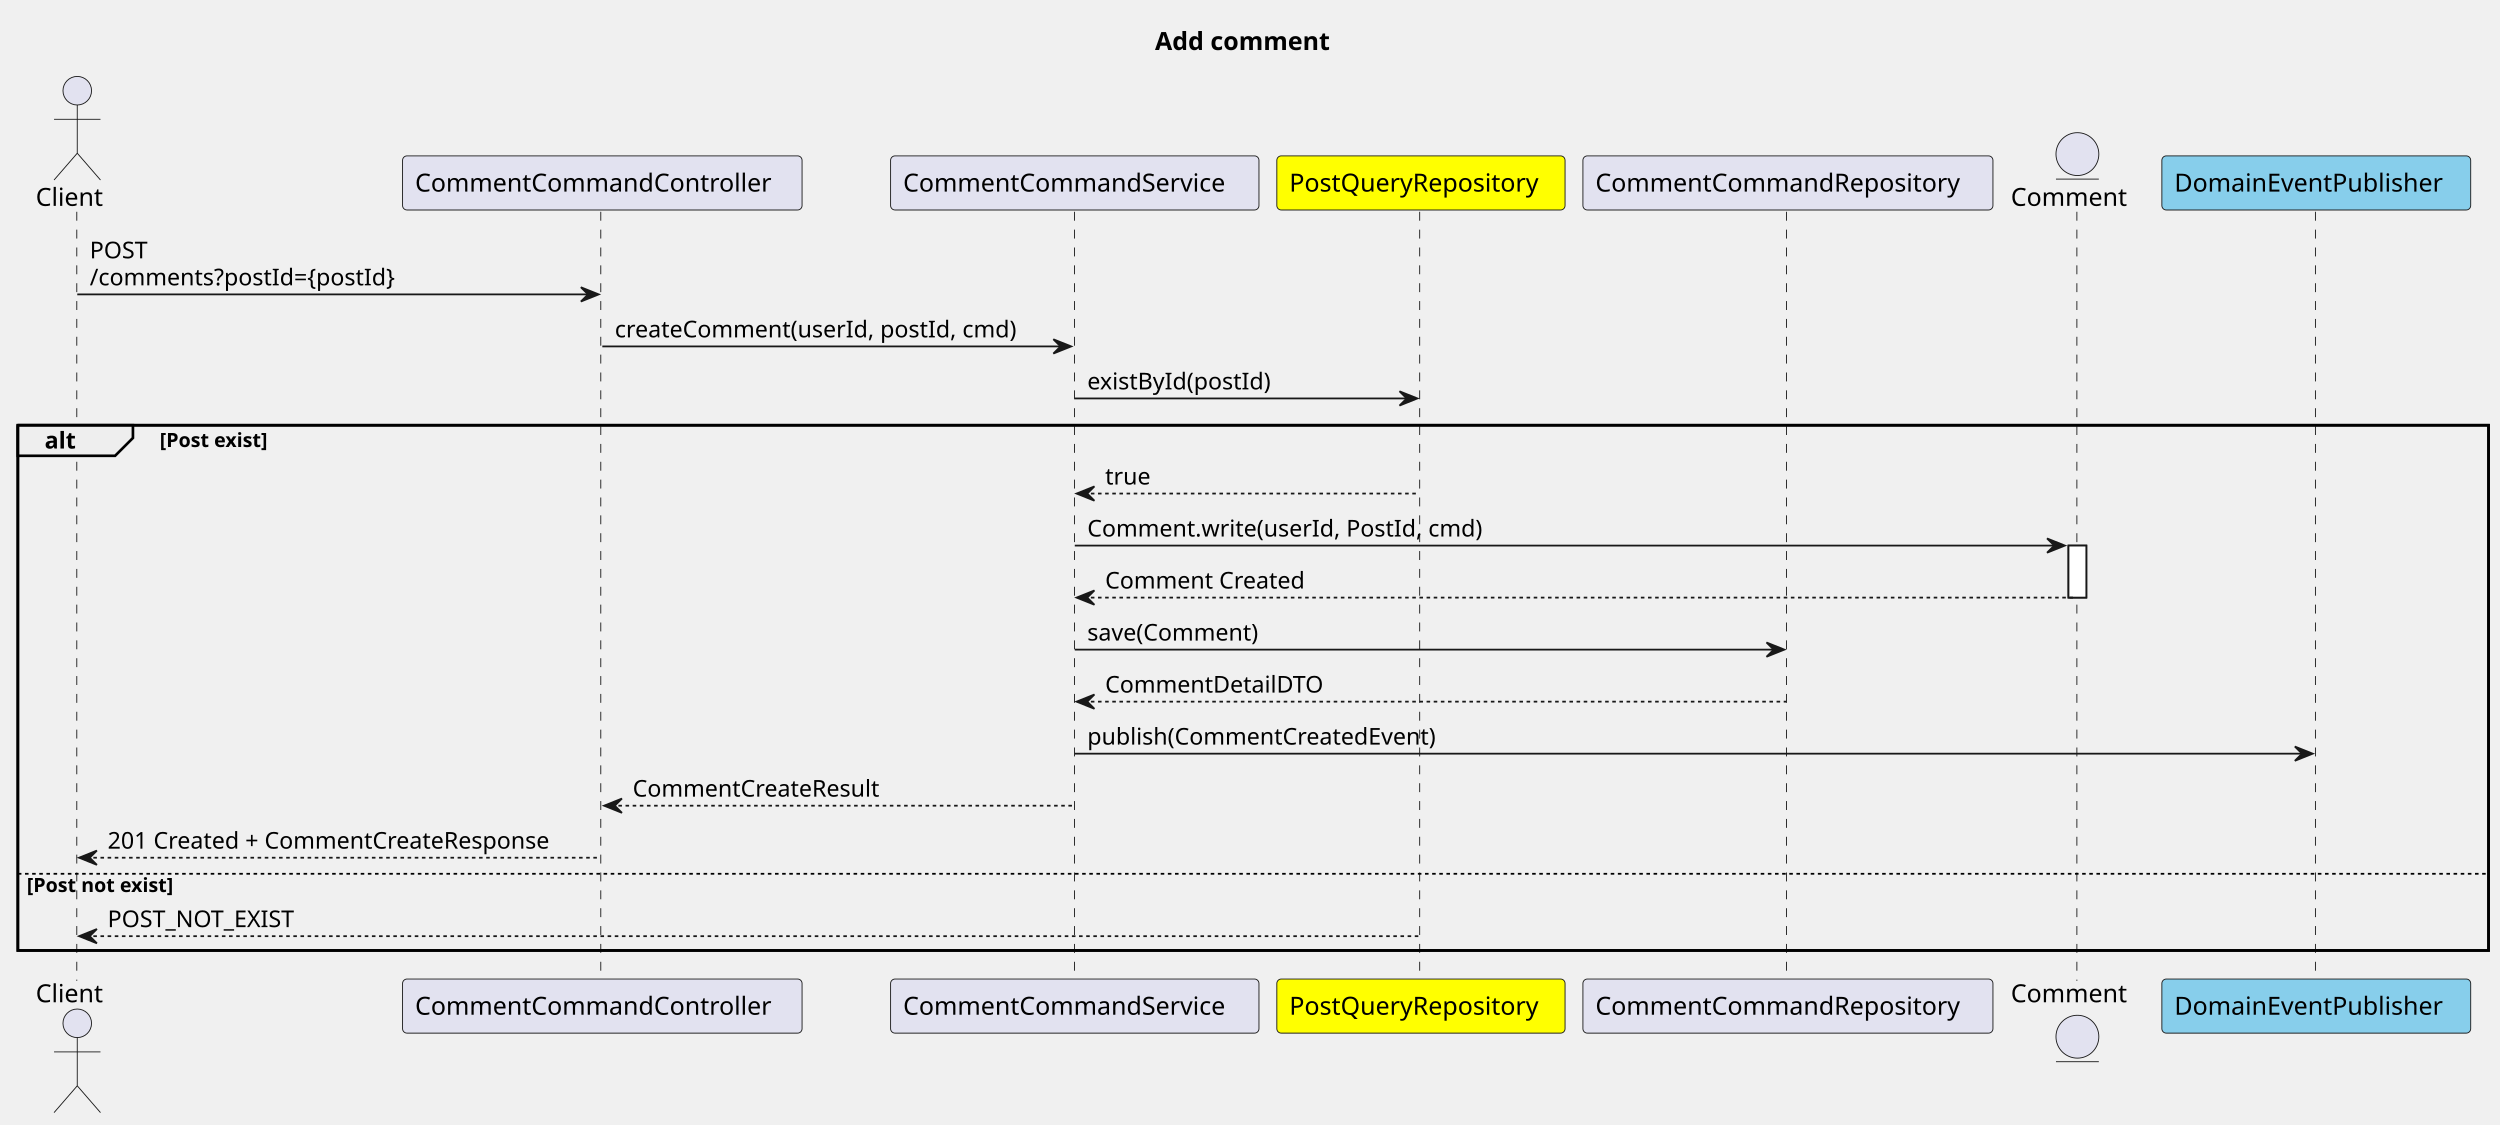
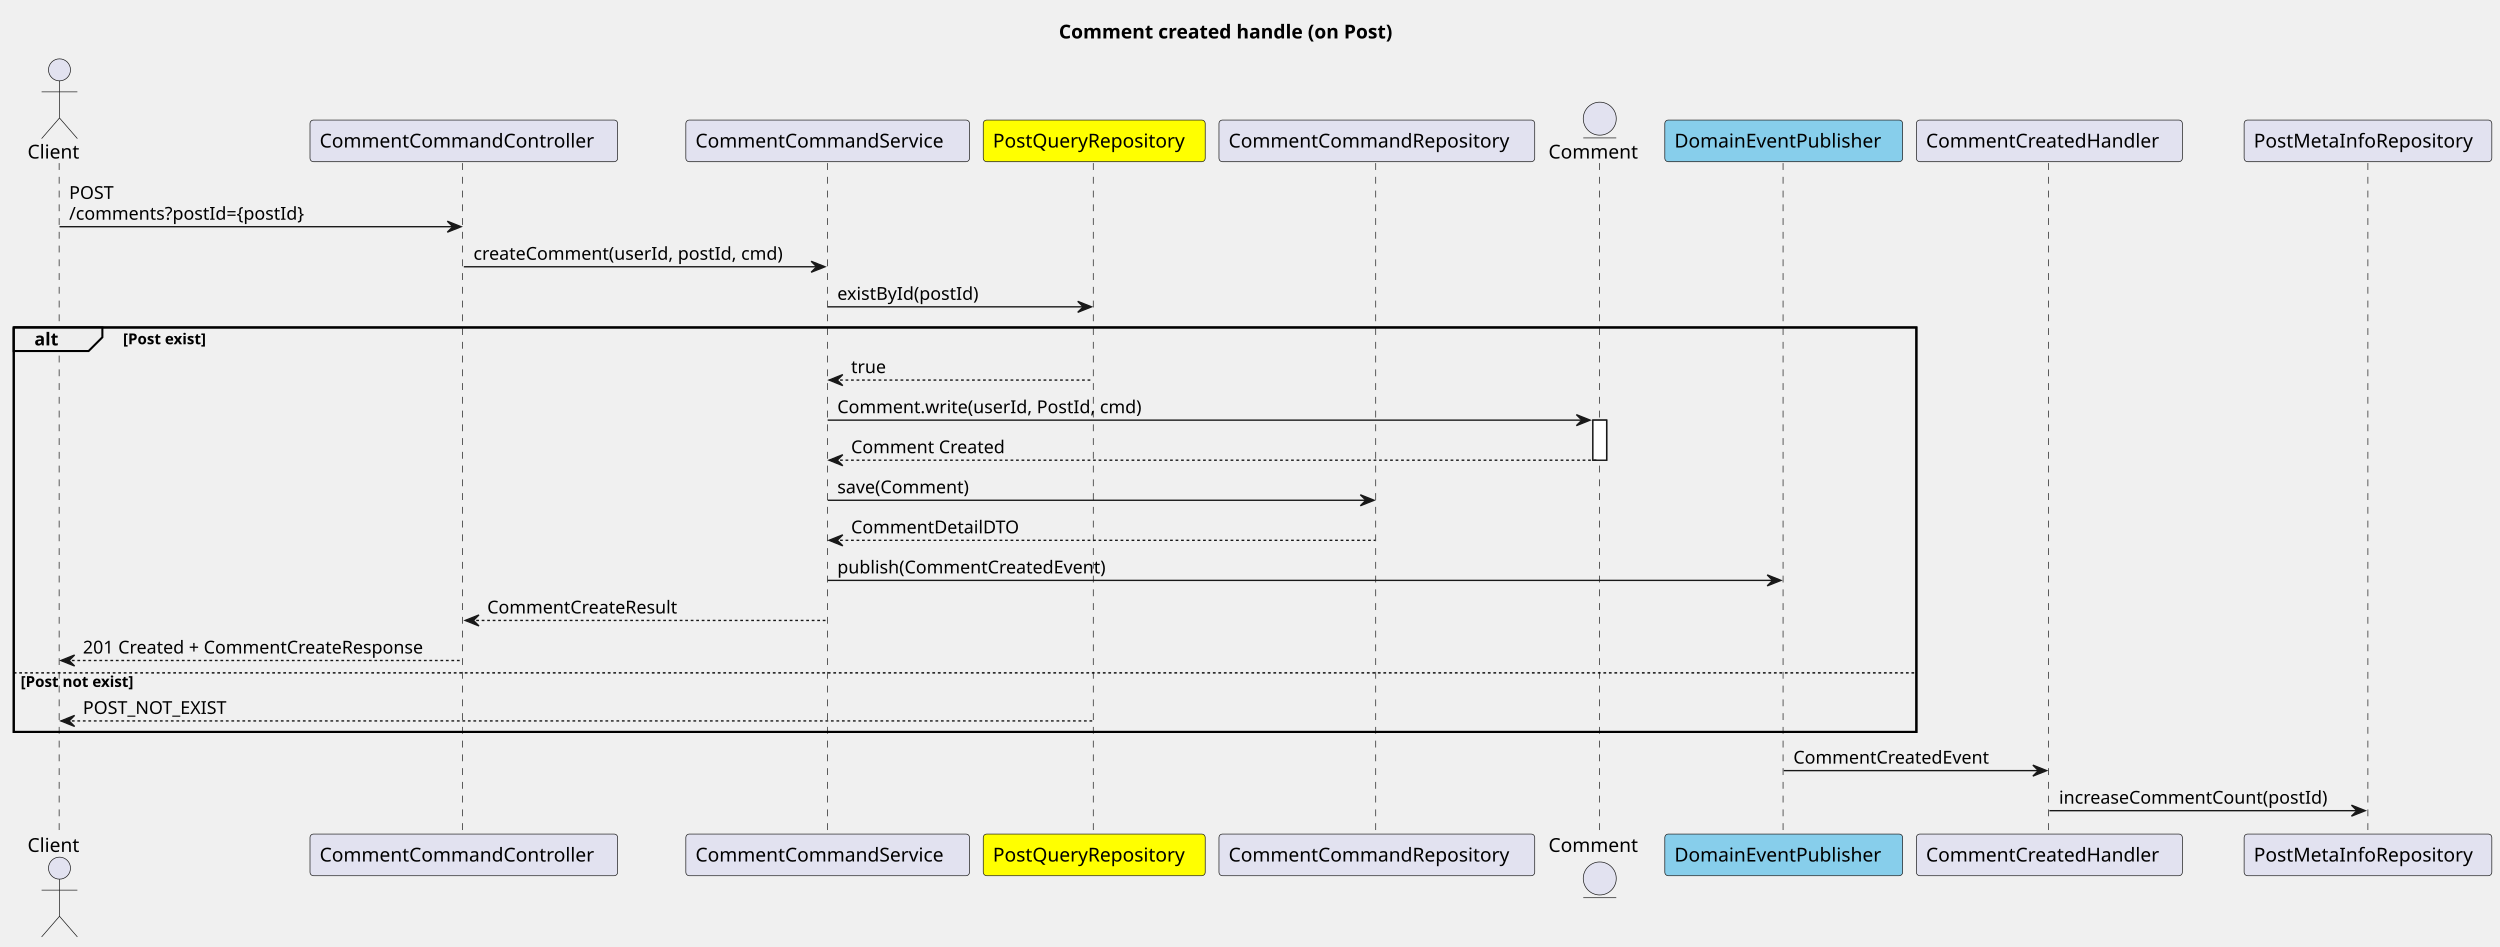
- <svg xmlns="http://www.w3.org/2000/svg" contentStyleType="text/css" data-diagram-type="SEQUENCE" height="630px" preserveAspectRatio="none" style="width:1400px;height:630px;background:#FFFFFF;" version="1.1" viewBox="0 0 1400 630" width="1400px" zoomAndPan="magnify">
+ <svg xmlns="http://www.w3.org/2000/svg" contentStyleType="text/css" data-diagram-type="SEQUENCE" height="688px" preserveAspectRatio="none" style="width:1818px;height:688px;background:#FFFFFF;" version="1.1" viewBox="0 0 1818 688" width="1818px" zoomAndPan="magnify">
  <defs />
  <g>
-     <text fill="#000000" font-family="sans-serif" font-size="14" font-weight="bold" lengthAdjust="spacing" textLength="108.999" x="646.796" y="27.995">Add comment</text>
+     <text fill="#000000" font-family="sans-serif" font-size="14" font-weight="bold" lengthAdjust="spacing" textLength="276.056" x="769.997" y="27.995">Comment created handle (on Post)</text>
    <g>
      <rect fill="#FFFFFF" height="29.133" style="stroke:#181818;stroke-width:1;" width="10" x="1158.346" y="305.523" />
    </g>
    <rect fill="none" height="294.133" style="stroke:#000000;stroke-width:1.5;" width="1383.591" x="10" y="238.125" />
    <g>
-       <rect fill="#000000" fill-opacity="0" height="430.664" width="8" x="39.265" y="118.594" />
-       <line style="stroke:#181818;stroke-width:0.5;stroke-dasharray:5.0,5.0;" x1="43" x2="43" y1="118.594" y2="549.258" />
-     </g>
-     <g>
-       <rect fill="#000000" fill-opacity="0" height="430.664" width="8" x="333.294" y="118.594" />
-       <line style="stroke:#181818;stroke-width:0.5;stroke-dasharray:5.0,5.0;" x1="336.435" x2="336.435" y1="118.594" y2="549.258" />
-     </g>
-     <g>
-       <rect fill="#000000" fill-opacity="0" height="430.664" width="8" x="597.877" y="118.594" />
-       <line style="stroke:#181818;stroke-width:0.5;stroke-dasharray:5.0,5.0;" x1="601.733" x2="601.733" y1="118.594" y2="549.258" />
-     </g>
-     <g>
-       <rect fill="#000000" fill-opacity="0" height="430.664" width="8" x="791.726" y="118.594" />
-       <line style="stroke:#181818;stroke-width:0.5;stroke-dasharray:5.0,5.0;" x1="795.021" x2="795.021" y1="118.594" y2="549.258" />
-     </g>
-     <g>
-       <rect fill="#000000" fill-opacity="0" height="430.664" width="8" x="997.241" y="118.594" />
-       <line style="stroke:#181818;stroke-width:0.5;stroke-dasharray:5.0,5.0;" x1="1000.431" x2="1000.431" y1="118.594" y2="549.258" />
-     </g>
-     <g>
-       <rect fill="#000000" fill-opacity="0" height="430.664" width="8" x="1159.346" y="118.594" />
-       <line style="stroke:#181818;stroke-width:0.5;stroke-dasharray:5.0,5.0;" x1="1163.05" x2="1163.05" y1="118.594" y2="549.258" />
-     </g>
-     <g>
-       <rect fill="#000000" fill-opacity="0" height="430.664" width="8" x="1293.117" y="118.594" />
-       <line style="stroke:#181818;stroke-width:0.5;stroke-dasharray:5.0,5.0;" x1="1296.642" x2="1296.642" y1="118.594" y2="549.258" />
+       <rect fill="#000000" fill-opacity="0" height="488.93" width="8" x="39.265" y="118.594" />
+       <line style="stroke:#181818;stroke-width:0.5;stroke-dasharray:5.0,5.0;" x1="43" x2="43" y1="118.594" y2="607.523" />
+     </g>
+     <g>
+       <rect fill="#000000" fill-opacity="0" height="488.93" width="8" x="333.294" y="118.594" />
+       <line style="stroke:#181818;stroke-width:0.5;stroke-dasharray:5.0,5.0;" x1="336.435" x2="336.435" y1="118.594" y2="607.523" />
+     </g>
+     <g>
+       <rect fill="#000000" fill-opacity="0" height="488.93" width="8" x="597.877" y="118.594" />
+       <line style="stroke:#181818;stroke-width:0.5;stroke-dasharray:5.0,5.0;" x1="601.733" x2="601.733" y1="118.594" y2="607.523" />
+     </g>
+     <g>
+       <rect fill="#000000" fill-opacity="0" height="488.93" width="8" x="791.726" y="118.594" />
+       <line style="stroke:#181818;stroke-width:0.5;stroke-dasharray:5.0,5.0;" x1="795.021" x2="795.021" y1="118.594" y2="607.523" />
+     </g>
+     <g>
+       <rect fill="#000000" fill-opacity="0" height="488.93" width="8" x="997.241" y="118.594" />
+       <line style="stroke:#181818;stroke-width:0.5;stroke-dasharray:5.0,5.0;" x1="1000.431" x2="1000.431" y1="118.594" y2="607.523" />
+     </g>
+     <g>
+       <rect fill="#000000" fill-opacity="0" height="488.93" width="8" x="1159.346" y="118.594" />
+       <line style="stroke:#181818;stroke-width:0.5;stroke-dasharray:5.0,5.0;" x1="1163.05" x2="1163.05" y1="118.594" y2="607.523" />
+     </g>
+     <g>
+       <rect fill="#000000" fill-opacity="0" height="488.93" width="8" x="1293.117" y="118.594" />
+       <line style="stroke:#181818;stroke-width:0.5;stroke-dasharray:5.0,5.0;" x1="1296.642" x2="1296.642" y1="118.594" y2="607.523" />
+     </g>
+     <g>
+       <rect fill="#000000" fill-opacity="0" height="488.93" width="8" x="1486.306" y="118.594" />
+       <line style="stroke:#181818;stroke-width:0.5;stroke-dasharray:5.0,5.0;" x1="1489.591" x2="1489.591" y1="118.594" y2="607.523" />
+     </g>
+     <g>
+       <rect fill="#000000" fill-opacity="0" height="488.93" width="8" x="1717.989" y="118.594" />
+       <line style="stroke:#181818;stroke-width:0.5;stroke-dasharray:5.0,5.0;" x1="1721.929" x2="1721.929" y1="118.594" y2="607.523" />
    </g>
    <g class="participant participant-head" data-participant="Client">
      <text fill="#000000" font-family="sans-serif" font-size="14" lengthAdjust="spacing" textLength="40.53" x="20" y="115.292">Client</text>
      <ellipse cx="43.265" cy="50.797" fill="#E2E2F0" rx="8" ry="8" style="stroke:#181818;stroke-width:0.5;" />
      <path d="M43.265,58.797 L43.265,85.797 M30.265,66.797 L56.265,66.797 M43.265,85.797 L30.265,100.797 M43.265,85.797 L56.265,100.797" fill="none" style="stroke:#181818;stroke-width:0.5;" />
    </g>
    <g class="participant participant-tail" data-participant="Client">
-       <text fill="#000000" font-family="sans-serif" font-size="14" lengthAdjust="spacing" textLength="40.53" x="20" y="561.253">Client</text>
-       <ellipse cx="43.265" cy="573.055" fill="#E2E2F0" rx="8" ry="8" style="stroke:#181818;stroke-width:0.5;" />
-       <path d="M43.265,581.055 L43.265,608.055 M30.265,589.055 L56.265,589.055 M43.265,608.055 L30.265,623.055 M43.265,608.055 L56.265,623.055" fill="none" style="stroke:#181818;stroke-width:0.5;" />
+       <text fill="#000000" font-family="sans-serif" font-size="14" lengthAdjust="spacing" textLength="40.53" x="20" y="619.519">Client</text>
+       <ellipse cx="43.265" cy="631.32" fill="#E2E2F0" rx="8" ry="8" style="stroke:#181818;stroke-width:0.5;" />
+       <path d="M43.265,639.32 L43.265,666.32 M30.265,647.32 L56.265,647.32 M43.265,666.32 L30.265,681.32 M43.265,666.32 L56.265,681.32" fill="none" style="stroke:#181818;stroke-width:0.5;" />
    </g>
    <g class="participant participant-head" data-participant="CommentCommandController">
      <rect fill="#E2E2F0" height="30.297" rx="2.5" ry="2.5" style="stroke:#181818;stroke-width:0.5;" width="223.72" x="225.435" y="87.297" />
      <text fill="#000000" font-family="sans-serif" font-size="14" lengthAdjust="spacing" textLength="209.72" x="232.435" y="107.292">CommentCommandController</text>
    </g>
    <g class="participant participant-tail" data-participant="CommentCommandController">
-       <rect fill="#E2E2F0" height="30.297" rx="2.5" ry="2.5" style="stroke:#181818;stroke-width:0.5;" width="223.72" x="225.435" y="548.258" />
-       <text fill="#000000" font-family="sans-serif" font-size="14" lengthAdjust="spacing" textLength="209.72" x="232.435" y="568.253">CommentCommandController</text>
+       <rect fill="#E2E2F0" height="30.297" rx="2.5" ry="2.5" style="stroke:#181818;stroke-width:0.5;" width="223.72" x="225.435" y="606.523" />
+       <text fill="#000000" font-family="sans-serif" font-size="14" lengthAdjust="spacing" textLength="209.72" x="232.435" y="626.519">CommentCommandController</text>
    </g>
    <g class="participant participant-head" data-participant="CommentCommandService">
      <rect fill="#E2E2F0" height="30.297" rx="2.5" ry="2.5" style="stroke:#181818;stroke-width:0.5;" width="206.288" x="498.733" y="87.297" />
      <text fill="#000000" font-family="sans-serif" font-size="14" lengthAdjust="spacing" textLength="192.288" x="505.733" y="107.292">CommentCommandService</text>
    </g>
    <g class="participant participant-tail" data-participant="CommentCommandService">
-       <rect fill="#E2E2F0" height="30.297" rx="2.5" ry="2.5" style="stroke:#181818;stroke-width:0.5;" width="206.288" x="498.733" y="548.258" />
-       <text fill="#000000" font-family="sans-serif" font-size="14" lengthAdjust="spacing" textLength="192.288" x="505.733" y="568.253">CommentCommandService</text>
+       <rect fill="#E2E2F0" height="30.297" rx="2.5" ry="2.5" style="stroke:#181818;stroke-width:0.5;" width="206.288" x="498.733" y="606.523" />
+       <text fill="#000000" font-family="sans-serif" font-size="14" lengthAdjust="spacing" textLength="192.288" x="505.733" y="626.519">CommentCommandService</text>
    </g>
    <g class="participant participant-head" data-participant="PostQueryRepository">
      <rect fill="#FFFF00" height="30.297" rx="2.5" ry="2.5" style="stroke:#181818;stroke-width:0.5;" width="161.41" x="715.021" y="87.297" />
      <text fill="#000000" font-family="sans-serif" font-size="14" lengthAdjust="spacing" textLength="147.41" x="722.021" y="107.292">PostQueryRepository</text>
    </g>
    <g class="participant participant-tail" data-participant="PostQueryRepository">
-       <rect fill="#FFFF00" height="30.297" rx="2.5" ry="2.5" style="stroke:#181818;stroke-width:0.5;" width="161.41" x="715.021" y="548.258" />
-       <text fill="#000000" font-family="sans-serif" font-size="14" lengthAdjust="spacing" textLength="147.41" x="722.021" y="568.253">PostQueryRepository</text>
+       <rect fill="#FFFF00" height="30.297" rx="2.5" ry="2.5" style="stroke:#181818;stroke-width:0.5;" width="161.41" x="715.021" y="606.523" />
+       <text fill="#000000" font-family="sans-serif" font-size="14" lengthAdjust="spacing" textLength="147.41" x="722.021" y="626.519">PostQueryRepository</text>
    </g>
    <g class="participant participant-head" data-participant="CommentCommandRepository">
      <rect fill="#E2E2F0" height="30.297" rx="2.5" ry="2.5" style="stroke:#181818;stroke-width:0.5;" width="229.619" x="886.431" y="87.297" />
      <text fill="#000000" font-family="sans-serif" font-size="14" lengthAdjust="spacing" textLength="215.619" x="893.431" y="107.292">CommentCommandRepository</text>
    </g>
    <g class="participant participant-tail" data-participant="CommentCommandRepository">
-       <rect fill="#E2E2F0" height="30.297" rx="2.5" ry="2.5" style="stroke:#181818;stroke-width:0.5;" width="229.619" x="886.431" y="548.258" />
-       <text fill="#000000" font-family="sans-serif" font-size="14" lengthAdjust="spacing" textLength="215.619" x="893.431" y="568.253">CommentCommandRepository</text>
+       <rect fill="#E2E2F0" height="30.297" rx="2.5" ry="2.5" style="stroke:#181818;stroke-width:0.5;" width="229.619" x="886.431" y="606.523" />
+       <text fill="#000000" font-family="sans-serif" font-size="14" lengthAdjust="spacing" textLength="215.619" x="893.431" y="626.519">CommentCommandRepository</text>
    </g>
    <g class="participant participant-head" data-participant="Comment">
      <text fill="#000000" font-family="sans-serif" font-size="14" lengthAdjust="spacing" textLength="68.592" x="1126.05" y="115.292">Comment</text>
      <ellipse cx="1163.346" cy="86.297" fill="#E2E2F0" rx="12" ry="12" style="stroke:#181818;stroke-width:0.5;" />
      <line style="stroke:#181818;stroke-width:0.5;" x1="1151.346" x2="1175.346" y1="100.297" y2="100.297" />
    </g>
    <g class="participant participant-tail" data-participant="Comment">
-       <text fill="#000000" font-family="sans-serif" font-size="14" lengthAdjust="spacing" textLength="68.592" x="1126.05" y="561.253">Comment</text>
-       <ellipse cx="1163.346" cy="580.555" fill="#E2E2F0" rx="12" ry="12" style="stroke:#181818;stroke-width:0.5;" />
-       <line style="stroke:#181818;stroke-width:0.5;" x1="1151.346" x2="1175.346" y1="594.555" y2="594.555" />
+       <text fill="#000000" font-family="sans-serif" font-size="14" lengthAdjust="spacing" textLength="68.592" x="1126.05" y="619.519">Comment</text>
+       <ellipse cx="1163.346" cy="638.82" fill="#E2E2F0" rx="12" ry="12" style="stroke:#181818;stroke-width:0.5;" />
+       <line style="stroke:#181818;stroke-width:0.5;" x1="1151.346" x2="1175.346" y1="652.82" y2="652.82" />
    </g>
    <g class="participant participant-head" data-participant="DomainEventPublisher">
      <rect fill="#87CEEB" height="30.297" rx="2.5" ry="2.5" style="stroke:#181818;stroke-width:0.5;" width="172.949" x="1210.642" y="87.297" />
      <text fill="#000000" font-family="sans-serif" font-size="14" lengthAdjust="spacing" textLength="158.949" x="1217.642" y="107.292">DomainEventPublisher</text>
    </g>
    <g class="participant participant-tail" data-participant="DomainEventPublisher">
-       <rect fill="#87CEEB" height="30.297" rx="2.5" ry="2.5" style="stroke:#181818;stroke-width:0.5;" width="172.949" x="1210.642" y="548.258" />
-       <text fill="#000000" font-family="sans-serif" font-size="14" lengthAdjust="spacing" textLength="158.949" x="1217.642" y="568.253">DomainEventPublisher</text>
+       <rect fill="#87CEEB" height="30.297" rx="2.5" ry="2.5" style="stroke:#181818;stroke-width:0.5;" width="172.949" x="1210.642" y="606.523" />
+       <text fill="#000000" font-family="sans-serif" font-size="14" lengthAdjust="spacing" textLength="158.949" x="1217.642" y="626.519">DomainEventPublisher</text>
+     </g>
+     <g class="participant participant-head" data-participant="CommentCreatedHandler">
+       <rect fill="#E2E2F0" height="30.297" rx="2.5" ry="2.5" style="stroke:#181818;stroke-width:0.5;" width="193.43" x="1393.591" y="87.297" />
+       <text fill="#000000" font-family="sans-serif" font-size="14" lengthAdjust="spacing" textLength="179.43" x="1400.591" y="107.292">CommentCreatedHandler</text>
+     </g>
+     <g class="participant participant-tail" data-participant="CommentCreatedHandler">
+       <rect fill="#E2E2F0" height="30.297" rx="2.5" ry="2.5" style="stroke:#181818;stroke-width:0.5;" width="193.43" x="1393.591" y="606.523" />
+       <text fill="#000000" font-family="sans-serif" font-size="14" lengthAdjust="spacing" textLength="179.43" x="1400.591" y="626.519">CommentCreatedHandler</text>
+     </g>
+     <g class="participant participant-head" data-participant="PostMetaInfoRepository">
+       <rect fill="#E2E2F0" height="30.297" rx="2.5" ry="2.5" style="stroke:#181818;stroke-width:0.5;" width="180.12" x="1631.929" y="87.297" />
+       <text fill="#000000" font-family="sans-serif" font-size="14" lengthAdjust="spacing" textLength="166.12" x="1638.929" y="107.292">PostMetaInfoRepository</text>
+     </g>
+     <g class="participant participant-tail" data-participant="PostMetaInfoRepository">
+       <rect fill="#E2E2F0" height="30.297" rx="2.5" ry="2.5" style="stroke:#181818;stroke-width:0.5;" width="180.12" x="1631.929" y="606.523" />
+       <text fill="#000000" font-family="sans-serif" font-size="14" lengthAdjust="spacing" textLength="166.12" x="1638.929" y="626.519">PostMetaInfoRepository</text>
    </g>
    <g>
      <rect fill="#FFFFFF" height="29.133" style="stroke:#181818;stroke-width:1;" width="10" x="1158.346" y="305.523" />
    </g>
    <g class="message" data-participant-1="Client" data-participant-2="CommentCommandController">
      <polygon fill="#181818" points="325.294,160.859,335.294,164.859,325.294,168.859,329.294,164.859" style="stroke:#181818;stroke-width:1;" />
      <line style="stroke:#181818;stroke-width:1;" x1="43.265" x2="331.294" y1="164.859" y2="164.859" />
      <text fill="#000000" font-family="sans-serif" font-size="13" lengthAdjust="spacing" textLength="34.265" x="50.265" y="144.661">POST</text>
      <text fill="#000000" font-family="sans-serif" font-size="13" lengthAdjust="spacing" textLength="187.573" x="50.265" y="159.793">/comments?postId={postId}</text>
    </g>
    <g class="message" data-participant-1="CommentCommandController" data-participant-2="CommentCommandService">
      <polygon fill="#181818" points="589.877,189.992,599.877,193.992,589.877,197.992,593.877,193.992" style="stroke:#181818;stroke-width:1;" />
      <line style="stroke:#181818;stroke-width:1;" x1="337.294" x2="595.877" y1="193.992" y2="193.992" />
      <text fill="#000000" font-family="sans-serif" font-size="13" lengthAdjust="spacing" textLength="240.583" x="344.294" y="188.926">createComment(userId, postId, cmd)</text>
    </g>
    <g class="message" data-participant-1="CommentCommandService" data-participant-2="PostQueryRepository">
      <polygon fill="#181818" points="783.726,219.125,793.726,223.125,783.726,227.125,787.726,223.125" style="stroke:#181818;stroke-width:1;" />
      <line style="stroke:#181818;stroke-width:1;" x1="601.877" x2="789.726" y1="223.125" y2="223.125" />
      <text fill="#000000" font-family="sans-serif" font-size="13" lengthAdjust="spacing" textLength="110.176" x="608.877" y="218.059">existById(postId)</text>
    </g>
    <path d="M10,238.125 L74.443,238.125 L74.443,245.258 L64.443,255.258 L10,255.258 L10,238.125" fill="#EEEEEE" style="stroke:#000000;stroke-width:1.5;" />
    <rect fill="none" height="294.133" style="stroke:#000000;stroke-width:1.5;" width="1383.591" x="10" y="238.125" />
    <text fill="#000000" font-family="sans-serif" font-size="13" font-weight="bold" lengthAdjust="spacing" textLength="19.443" x="25" y="251.192">alt</text>
    <text fill="#000000" font-family="sans-serif" font-size="11" font-weight="bold" lengthAdjust="spacing" textLength="71.441" x="89.443" y="250.335">[Post exist]</text>
    <g class="message" data-participant-1="PostQueryRepository" data-participant-2="CommentCommandService">
      <polygon fill="#181818" points="612.877,272.391,602.877,276.391,612.877,280.391,608.877,276.391" style="stroke:#181818;stroke-width:1;" />
      <line style="stroke:#181818;stroke-width:1;stroke-dasharray:2.0,2.0;" x1="606.877" x2="794.726" y1="276.391" y2="276.391" />
      <text fill="#000000" font-family="sans-serif" font-size="13" lengthAdjust="spacing" textLength="26.679" x="618.877" y="271.325">true</text>
    </g>
    <g class="message" data-participant-1="CommentCommandService" data-participant-2="Comment">
      <polygon fill="#181818" points="1146.346,301.523,1156.346,305.523,1146.346,309.523,1150.346,305.523" style="stroke:#181818;stroke-width:1;" />
      <line style="stroke:#181818;stroke-width:1;" x1="601.877" x2="1152.346" y1="305.523" y2="305.523" />
      <text fill="#000000" font-family="sans-serif" font-size="13" lengthAdjust="spacing" textLength="235.435" x="608.877" y="300.457">Comment.write(userId, PostId, cmd)</text>
    </g>
    <g class="message" data-participant-1="Comment" data-participant-2="CommentCommandService">
      <polygon fill="#181818" points="612.877,330.656,602.877,334.656,612.877,338.656,608.877,334.656" style="stroke:#181818;stroke-width:1;" />
      <line style="stroke:#181818;stroke-width:1;stroke-dasharray:2.0,2.0;" x1="606.877" x2="1162.346" y1="334.656" y2="334.656" />
      <text fill="#000000" font-family="sans-serif" font-size="13" lengthAdjust="spacing" textLength="119.558" x="618.877" y="329.59">Comment Created</text>
    </g>
    <g class="message" data-participant-1="CommentCommandService" data-participant-2="CommentCommandRepository">
      <polygon fill="#181818" points="989.241,359.789,999.241,363.789,989.241,367.789,993.241,363.789" style="stroke:#181818;stroke-width:1;" />
      <line style="stroke:#181818;stroke-width:1;" x1="601.877" x2="995.241" y1="363.789" y2="363.789" />
      <text fill="#000000" font-family="sans-serif" font-size="13" lengthAdjust="spacing" textLength="104.267" x="608.877" y="358.723">save(Comment)</text>
    </g>
    <g class="message" data-participant-1="CommentCommandRepository" data-participant-2="CommentCommandService">
      <polygon fill="#181818" points="612.877,388.922,602.877,392.922,612.877,396.922,608.877,392.922" style="stroke:#181818;stroke-width:1;" />
      <line style="stroke:#181818;stroke-width:1;stroke-dasharray:2.0,2.0;" x1="606.877" x2="1000.241" y1="392.922" y2="392.922" />
      <text fill="#000000" font-family="sans-serif" font-size="13" lengthAdjust="spacing" textLength="130.171" x="618.877" y="387.856">CommentDetailDTO</text>
    </g>
    <g class="message" data-participant-1="CommentCommandService" data-participant-2="DomainEventPublisher">
      <polygon fill="#181818" points="1285.117,418.055,1295.117,422.055,1285.117,426.055,1289.117,422.055" style="stroke:#181818;stroke-width:1;" />
      <line style="stroke:#181818;stroke-width:1;" x1="601.877" x2="1291.117" y1="422.055" y2="422.055" />
      <text fill="#000000" font-family="sans-serif" font-size="13" lengthAdjust="spacing" textLength="209.79" x="608.877" y="416.989">publish(CommentCreatedEvent)</text>
    </g>
    <g class="message" data-participant-1="CommentCommandService" data-participant-2="CommentCommandController">
      <polygon fill="#181818" points="348.294,447.188,338.294,451.188,348.294,455.188,344.294,451.188" style="stroke:#181818;stroke-width:1;" />
      <line style="stroke:#181818;stroke-width:1;stroke-dasharray:2.0,2.0;" x1="342.294" x2="600.877" y1="451.188" y2="451.188" />
      <text fill="#000000" font-family="sans-serif" font-size="13" lengthAdjust="spacing" textLength="147.926" x="354.294" y="446.122">CommentCreateResult</text>
    </g>
    <g class="message" data-participant-1="CommentCommandController" data-participant-2="Client">
      <polygon fill="#181818" points="54.265,476.32,44.265,480.32,54.265,484.32,50.265,480.32" style="stroke:#181818;stroke-width:1;" />
      <line style="stroke:#181818;stroke-width:1;stroke-dasharray:2.0,2.0;" x1="48.265" x2="336.294" y1="480.32" y2="480.32" />
      <text fill="#000000" font-family="sans-serif" font-size="13" lengthAdjust="spacing" textLength="270.029" x="60.265" y="475.254">201 Created + CommentCreateResponse</text>
    </g>
    <line style="stroke:#000000;stroke-width:1;stroke-dasharray:2.0,2.0;" x1="10" x2="1393.591" y1="489.32" y2="489.32" />
    <text fill="#000000" font-family="sans-serif" font-size="11" font-weight="bold" lengthAdjust="spacing" textLength="95.917" x="15" y="499.531">[Post not exist]</text>
    <g class="message" data-participant-1="PostQueryRepository" data-participant-2="Client">
      <polygon fill="#181818" points="54.265,520.258,44.265,524.258,54.265,528.258,50.265,524.258" style="stroke:#181818;stroke-width:1;" />
      <line style="stroke:#181818;stroke-width:1;stroke-dasharray:2.0,2.0;" x1="48.265" x2="794.726" y1="524.258" y2="524.258" />
      <text fill="#000000" font-family="sans-serif" font-size="13" lengthAdjust="spacing" textLength="112.309" x="60.265" y="519.192">POST_NOT_EXIST</text>
    </g>
+     <g class="message" data-participant-1="DomainEventPublisher" data-participant-2="CommentCreatedHandler">
+       <polygon fill="#181818" points="1478.306,556.391,1488.306,560.391,1478.306,564.391,1482.306,560.391" style="stroke:#181818;stroke-width:1;" />
+       <line style="stroke:#181818;stroke-width:1;" x1="1297.117" x2="1484.306" y1="560.391" y2="560.391" />
+       <text fill="#000000" font-family="sans-serif" font-size="13" lengthAdjust="spacing" textLength="152.667" x="1304.117" y="555.325">CommentCreatedEvent</text>
+     </g>
+     <g class="message" data-participant-1="CommentCreatedHandler" data-participant-2="PostMetaInfoRepository">
+       <polygon fill="#181818" points="1709.989,585.523,1719.989,589.523,1709.989,593.523,1713.989,589.523" style="stroke:#181818;stroke-width:1;" />
+       <line style="stroke:#181818;stroke-width:1;" x1="1490.306" x2="1715.989" y1="589.523" y2="589.523" />
+       <text fill="#000000" font-family="sans-serif" font-size="13" lengthAdjust="spacing" textLength="207.683" x="1497.306" y="584.457">increaseCommentCount(postId)</text>
+     </g>
  </g>
</svg>
